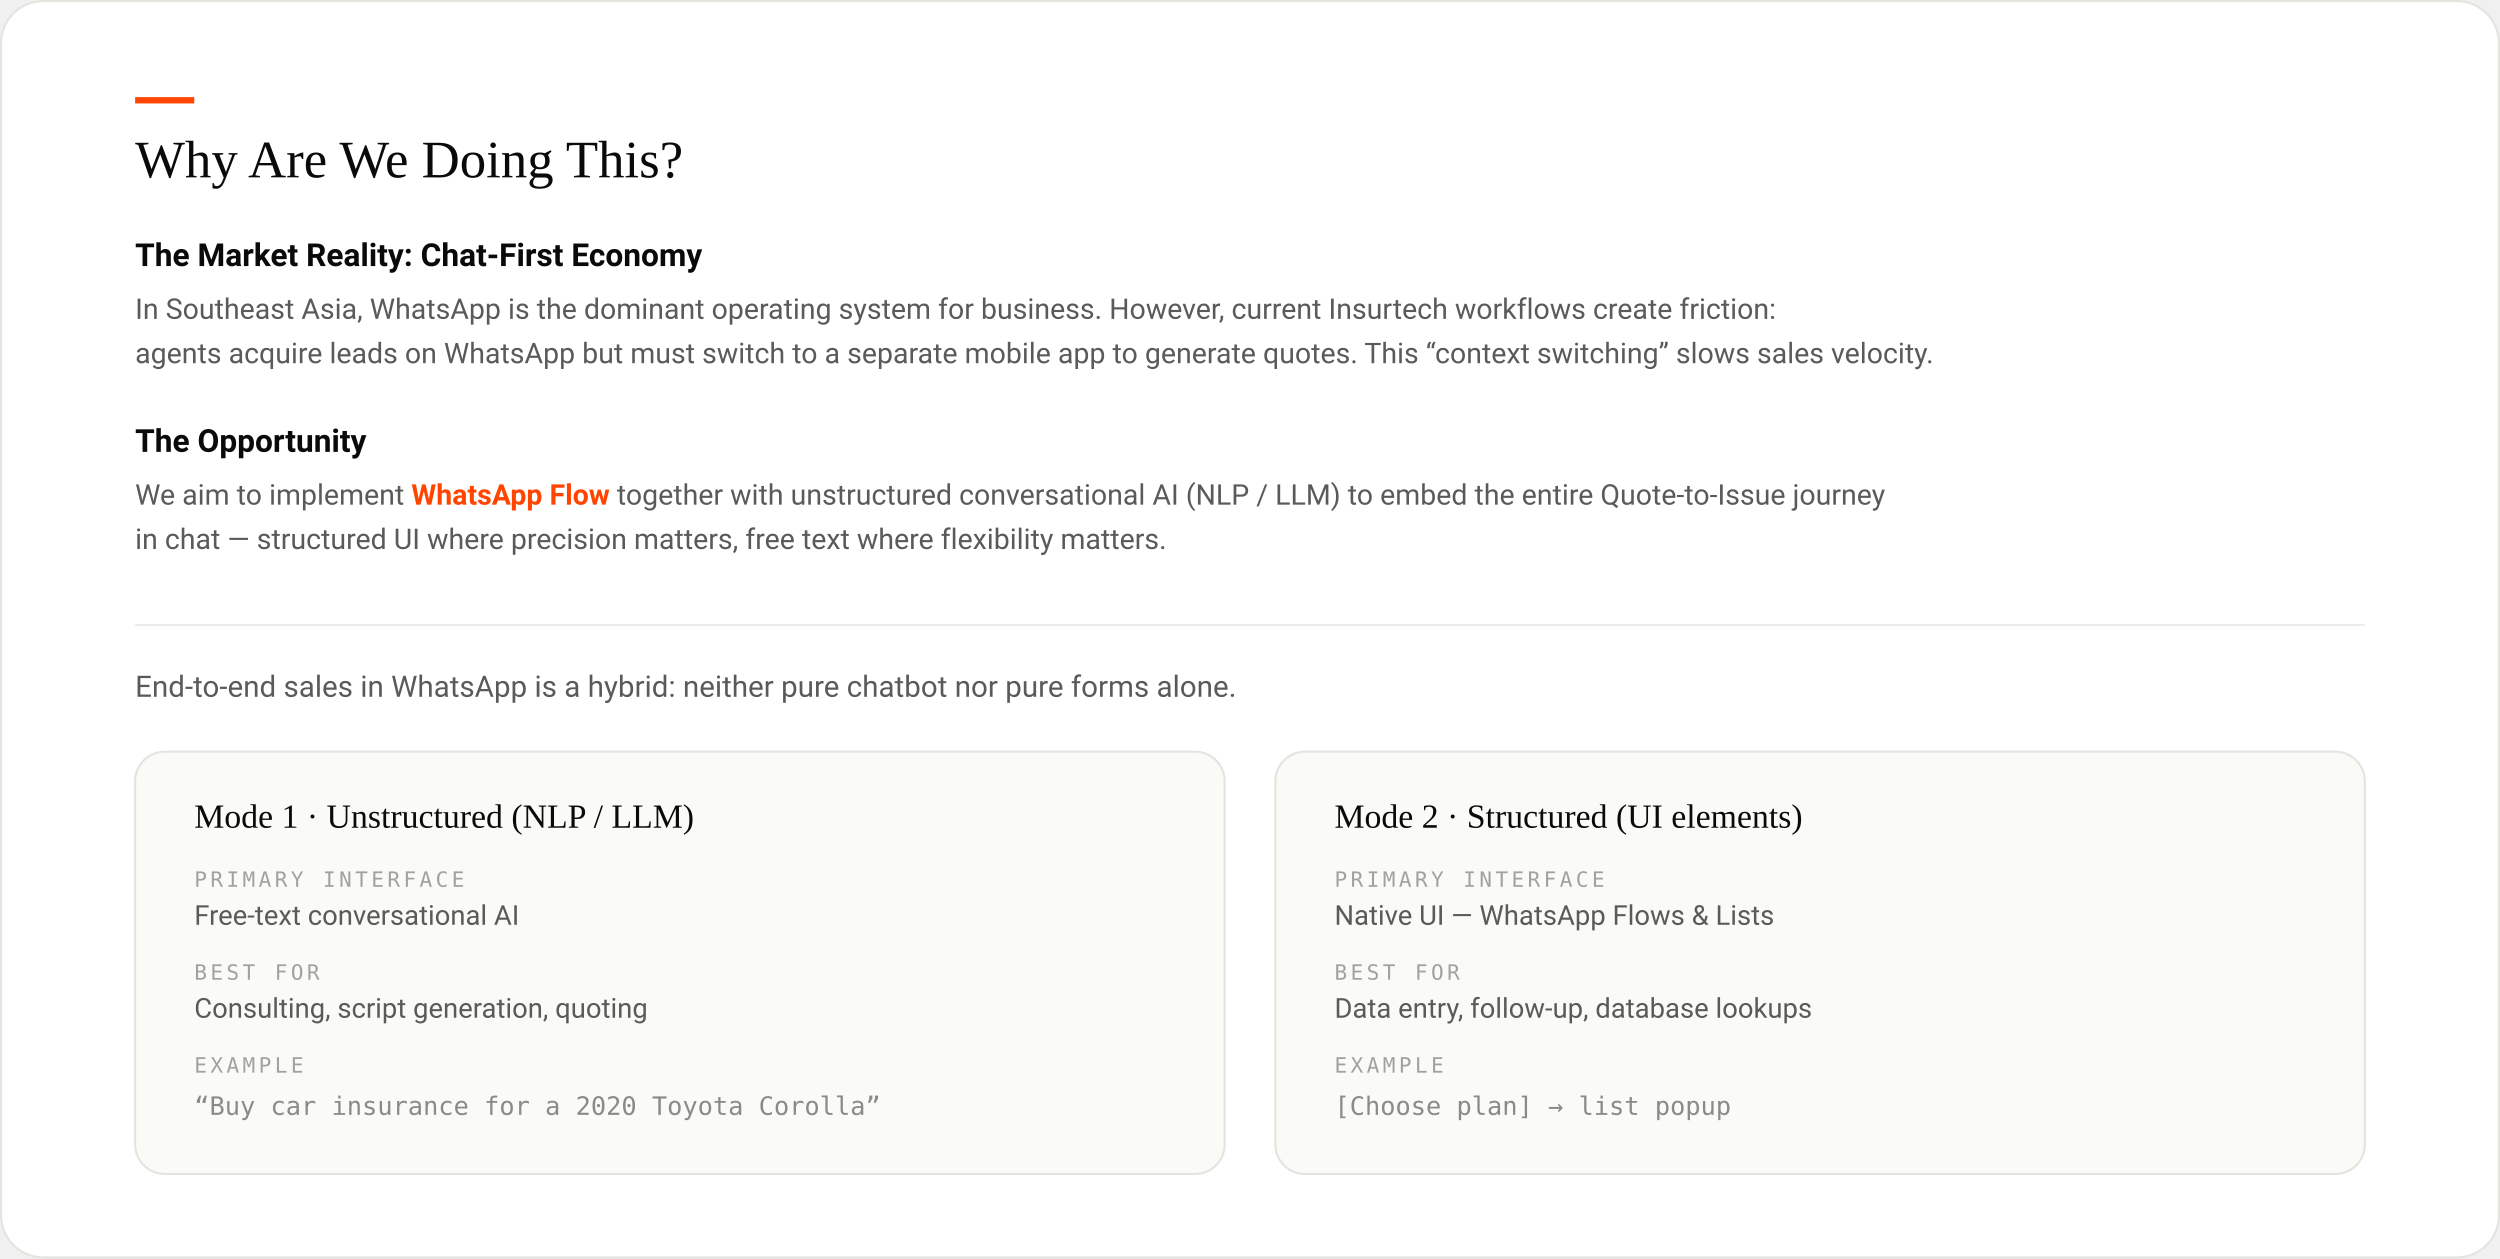
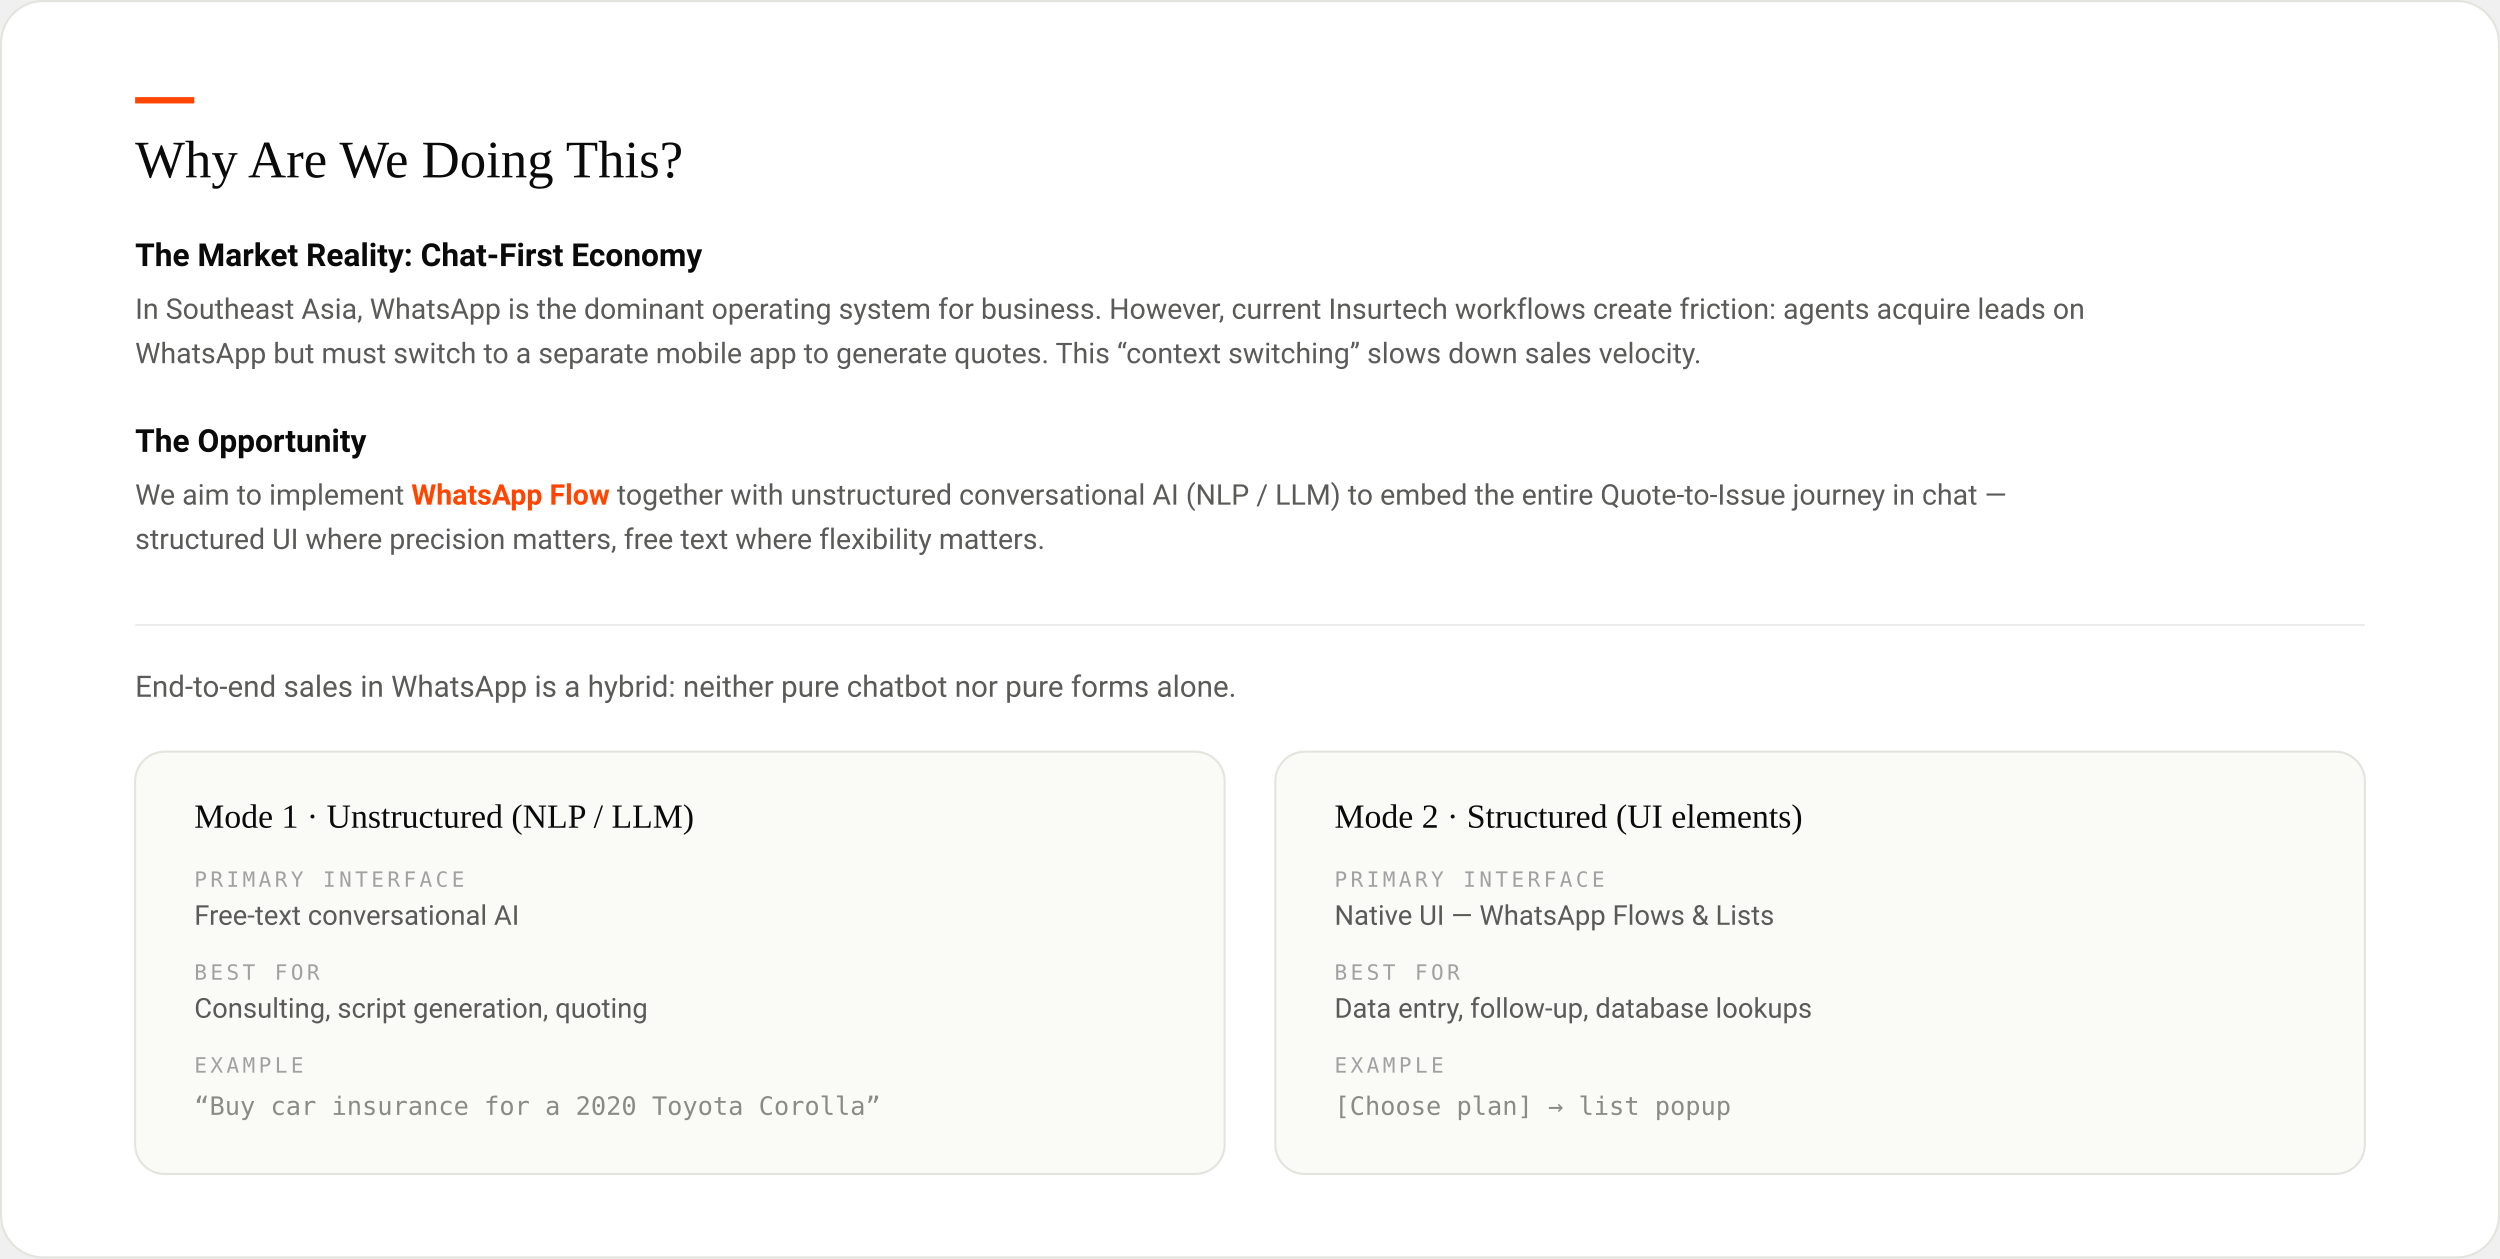
<svg xmlns="http://www.w3.org/2000/svg" viewBox="0 0 1184 596" font-family="-apple-system, 'Segoe UI', Roboto, sans-serif">
  <defs>
    <style>
      .ttl{font-family:Georgia,'Times New Roman',serif;font-weight:400;fill:#0a0a0a;}
      .hd{font-family:-apple-system,'Segoe UI',Roboto,sans-serif;font-weight:600;fill:#0a0a0a;}
      .lbl{font-family:'SF Mono',Menlo,ui-monospace,monospace;letter-spacing:0.16em;fill:#a1a1a1;}
      .bd{font-family:-apple-system,'Segoe UI',Roboto,sans-serif;fill:#5a5a58;}
      .mn{font-family:'SF Mono',Menlo,ui-monospace,monospace;fill:#8a8a86;}
    </style>
  </defs>
  <rect x="0.5" y="0.5" width="1183" height="595" rx="20" fill="#ffffff" stroke="#e4e4df" />
  <rect x="64" y="46" width="28" height="3" fill="#ff4500" />
  <text x="64" y="84" class="ttl" font-size="25">Why Are We Doing This?</text>
  <text x="64" y="126" class="hd" font-size="15">The Market Reality: Chat-First Economy</text>
-   <text x="64" y="151" class="bd" font-size="13.5">In Southeast Asia, WhatsApp is the dominant operating system for business. However, current Insurtech workflows create friction:</text>
-   <text x="64" y="172" class="bd" font-size="13.5">agents acquire leads on WhatsApp but must switch to a separate mobile app to generate quotes. This “context switching” slows sales velocity.</text>
+   <text x="64" y="151" class="bd" font-size="13.5">In Southeast Asia, WhatsApp is the dominant operating system for business. However, current Insurtech workflows create friction: agents acquire leads on</text>
+   <text x="64" y="172" class="bd" font-size="13.5">WhatsApp but must switch to a separate mobile app to generate quotes. This “context switching” slows down sales velocity.</text>
  <text x="64" y="214" class="hd" font-size="15">The Opportunity</text>
-   <text x="64" y="239" class="bd" font-size="13.5">We aim to implement <tspan fill="#ff4500" font-weight="600">WhatsApp Flow</tspan> together with unstructured conversational AI (NLP / LLM) to embed the entire Quote-to-Issue journey</text>
-   <text x="64" y="260" class="bd" font-size="13.5">in chat — structured UI where precision matters, free text where flexibility matters.</text>
+   <text x="64" y="239" class="bd" font-size="13.5">We aim to implement <tspan fill="#ff4500" font-weight="600">WhatsApp Flow</tspan> together with unstructured conversational AI (NLP / LLM) to embed the entire Quote-to-Issue journey in chat —</text>
+   <text x="64" y="260" class="bd" font-size="13.5">structured UI where precision matters, free text where flexibility matters.</text>
  <line x1="64" y1="296" x2="1120" y2="296" stroke="#ececea" />
  <text x="64" y="330" class="bd" font-size="14" fill="#3a3a3a">End-to-end sales in WhatsApp is a hybrid: neither pure chatbot nor pure forms alone.</text>
  <rect x="64" y="356" width="516" height="200" rx="14" fill="#fafaf7" stroke="#e4e4df" />
  <text x="92" y="392" class="ttl" font-size="16">Mode 1 · Unstructured (NLP / LLM)</text>
  <text x="92" y="420" class="lbl" font-size="10">PRIMARY INTERFACE</text>
  <text x="92" y="438" class="bd" font-size="13">Free-text conversational AI</text>
  <text x="92" y="464" class="lbl" font-size="10">BEST FOR</text>
  <text x="92" y="482" class="bd" font-size="13">Consulting, script generation, quoting</text>
  <text x="92" y="508" class="lbl" font-size="10">EXAMPLE</text>
  <text x="92" y="528" class="mn" font-size="12">“Buy car insurance for a 2020 Toyota Corolla”</text>
  <rect x="604" y="356" width="516" height="200" rx="14" fill="#fafaf7" stroke="#e4e4df" />
  <text x="632" y="392" class="ttl" font-size="16">Mode 2 · Structured (UI elements)</text>
  <text x="632" y="420" class="lbl" font-size="10">PRIMARY INTERFACE</text>
  <text x="632" y="438" class="bd" font-size="13">Native UI — WhatsApp Flows &amp; Lists</text>
  <text x="632" y="464" class="lbl" font-size="10">BEST FOR</text>
  <text x="632" y="482" class="bd" font-size="13">Data entry, follow-up, database lookups</text>
  <text x="632" y="508" class="lbl" font-size="10">EXAMPLE</text>
  <text x="632" y="528" class="mn" font-size="12">[Choose plan] → list popup</text>
</svg>
